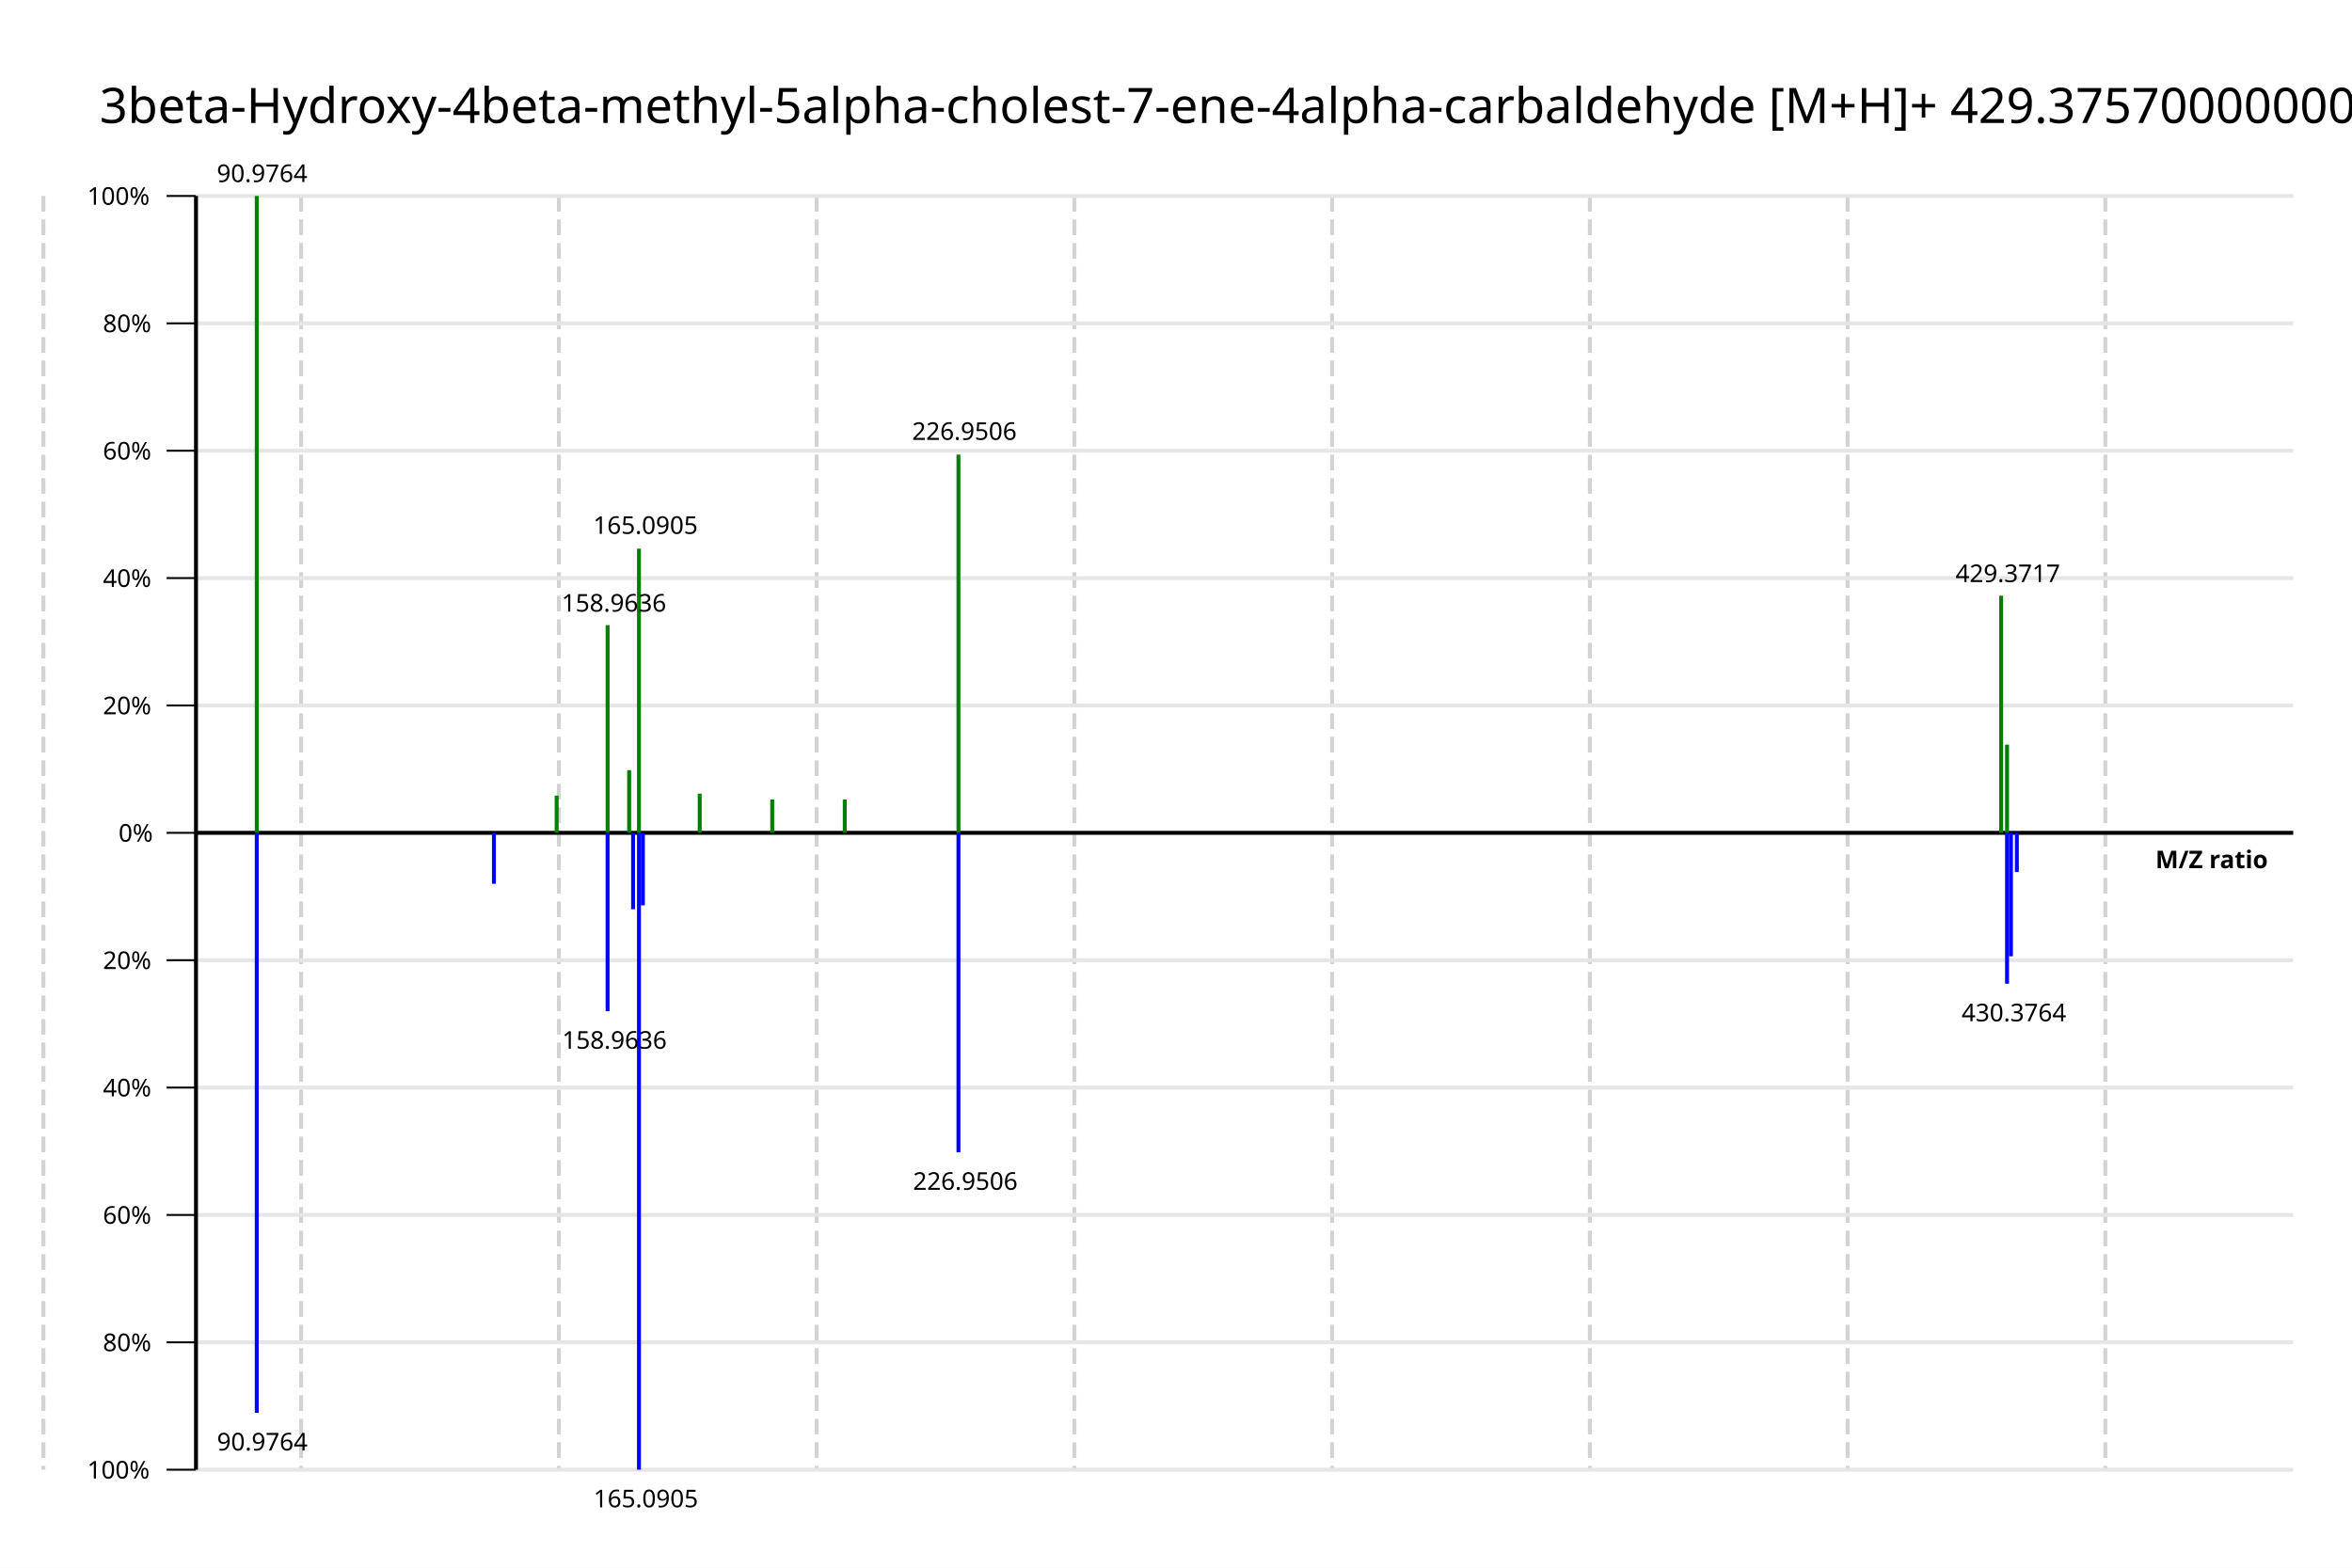
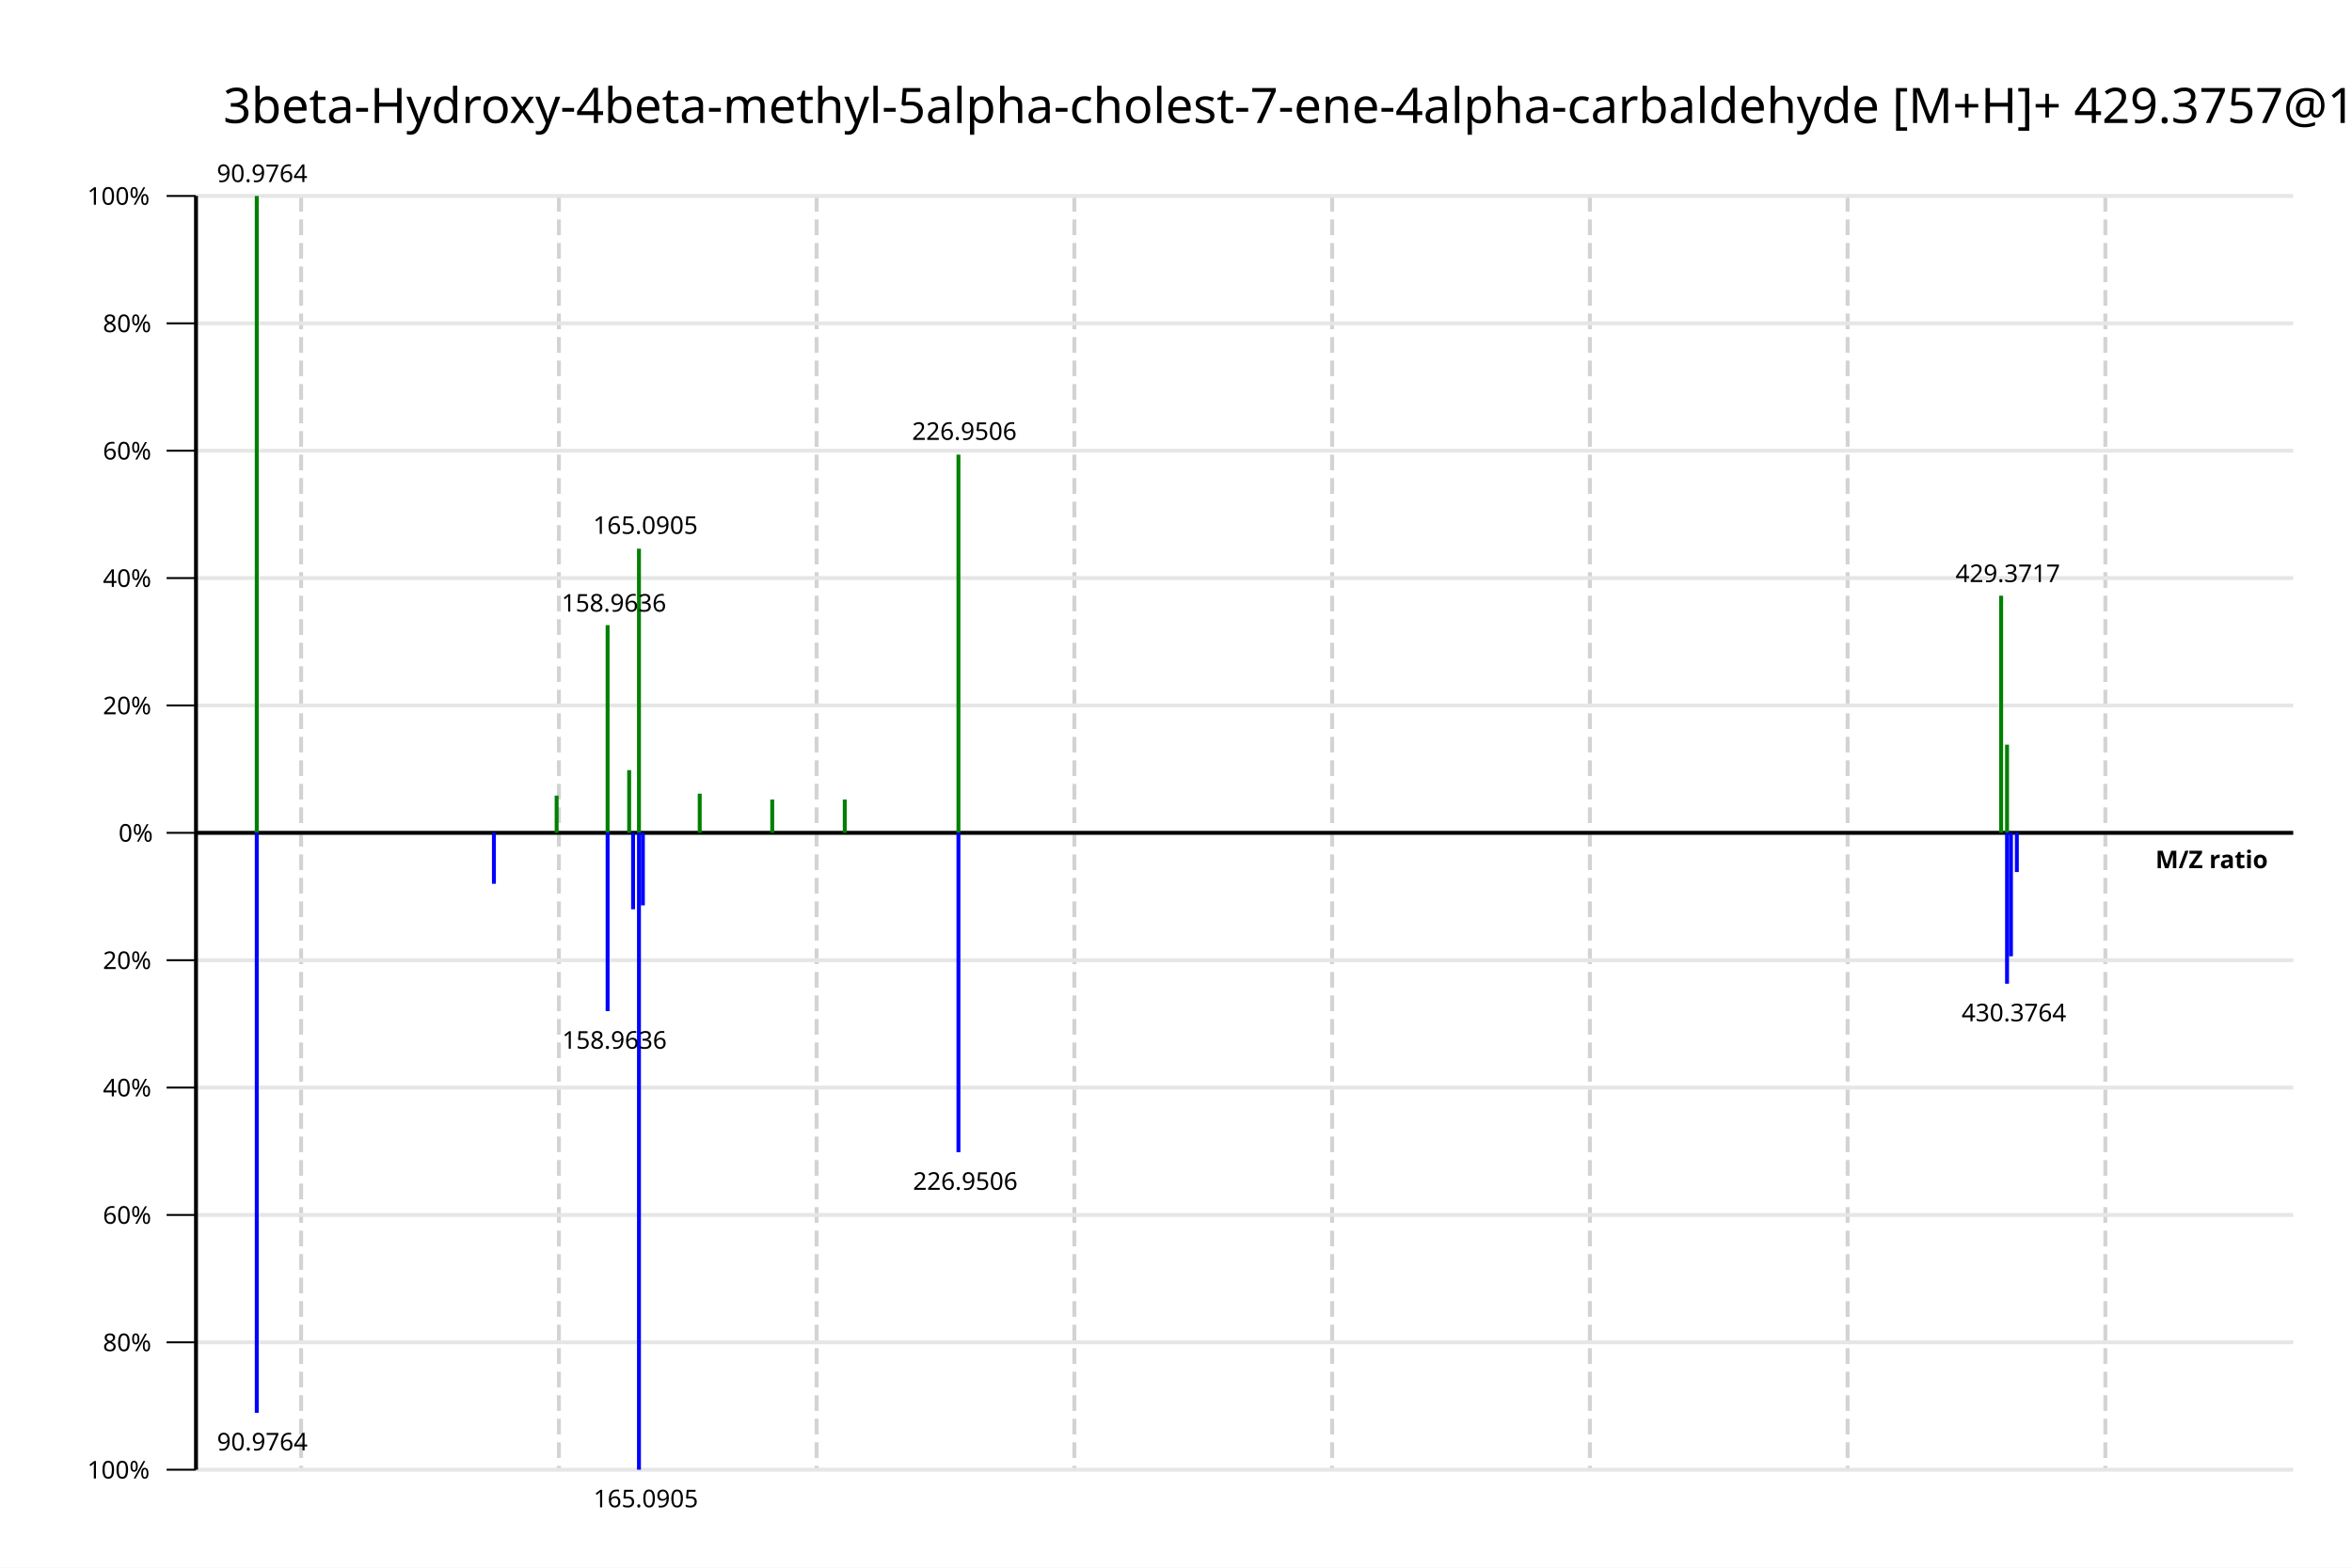
<svg xmlns="http://www.w3.org/2000/svg" preserveAspectRatio="xMaxYMax" width="1200" height="800" viewBox="0 0 1200 800">
  <rect x="0" y="0" width="1200" height="800" style="fill: #FFFFFF" />
-   <line x1="22.139" x2="22.139" y1="100" y2="750" style="stroke: #D3D3D3; stroke-width: 2; stroke-dash: dash;" stroke-dasharray="8 4" />
  <line x1="153.642" x2="153.642" y1="100" y2="750" style="stroke: #D3D3D3; stroke-width: 2; stroke-dash: dash;" stroke-dasharray="8 4" />
  <line x1="285.145" x2="285.145" y1="100" y2="750" style="stroke: #D3D3D3; stroke-width: 2; stroke-dash: dash;" stroke-dasharray="8 4" />
  <line x1="416.648" x2="416.648" y1="100" y2="750" style="stroke: #D3D3D3; stroke-width: 2; stroke-dash: dash;" stroke-dasharray="8 4" />
  <line x1="548.152" x2="548.152" y1="100" y2="750" style="stroke: #D3D3D3; stroke-width: 2; stroke-dash: dash;" stroke-dasharray="8 4" />
  <line x1="679.655" x2="679.655" y1="100" y2="750" style="stroke: #D3D3D3; stroke-width: 2; stroke-dash: dash;" stroke-dasharray="8 4" />
  <line x1="811.158" x2="811.158" y1="100" y2="750" style="stroke: #D3D3D3; stroke-width: 2; stroke-dash: dash;" stroke-dasharray="8 4" />
  <line x1="942.661" x2="942.661" y1="100" y2="750" style="stroke: #D3D3D3; stroke-width: 2; stroke-dash: dash;" stroke-dasharray="8 4" />
  <line x1="1074.165" x2="1074.165" y1="100" y2="750" style="stroke: #D3D3D3; stroke-width: 2; stroke-dash: dash;" stroke-dasharray="8 4" />
  <line x1="1205.668" x2="1205.668" y1="100" y2="750" style="stroke: #D3D3D3; stroke-width: 2; stroke-dash: dash;" stroke-dasharray="8 4" />
  <line x1="100" x2="85" y1="425" y2="425" style="stroke: #000000; stroke-width: 1; stroke-dash: solid;" />
  <line x1="100" x2="1170" y1="425" y2="425" style="stroke: #E6E6E6; stroke-width: 2; stroke-dash: solid;" />
  <text x="60.488" y="429.495" style="font-style: normal;font-size: 12.5px;font-family: Microsoft YaHei;color: black;fill: #000000;">0%</text>
  <line x1="100" x2="85" y1="360" y2="360" style="stroke: #000000; stroke-width: 1; stroke-dash: solid;" />
  <line x1="100" x2="1170" y1="360" y2="360" style="stroke: #E6E6E6; stroke-width: 2; stroke-dash: solid;" />
  <text x="52.502" y="364.495" style="font-style: normal;font-size: 12.5px;font-family: Microsoft YaHei;color: black;fill: #000000;">20%</text>
  <line x1="100" x2="85" y1="490" y2="490" style="stroke: #000000; stroke-width: 1; stroke-dash: solid;" />
  <line x1="100" x2="1170" y1="490" y2="490" style="stroke: #E6E6E6; stroke-width: 2; stroke-dash: solid;" />
  <text x="52.502" y="494.495" style="font-style: normal;font-size: 12.5px;font-family: Microsoft YaHei;color: black;fill: #000000;">20%</text>
  <line x1="100" x2="85" y1="295" y2="295" style="stroke: #000000; stroke-width: 1; stroke-dash: solid;" />
  <line x1="100" x2="1170" y1="295" y2="295" style="stroke: #E6E6E6; stroke-width: 2; stroke-dash: solid;" />
  <text x="52.502" y="299.495" style="font-style: normal;font-size: 12.5px;font-family: Microsoft YaHei;color: black;fill: #000000;">40%</text>
  <line x1="100" x2="85" y1="555" y2="555" style="stroke: #000000; stroke-width: 1; stroke-dash: solid;" />
  <line x1="100" x2="1170" y1="555" y2="555" style="stroke: #E6E6E6; stroke-width: 2; stroke-dash: solid;" />
  <text x="52.502" y="559.495" style="font-style: normal;font-size: 12.5px;font-family: Microsoft YaHei;color: black;fill: #000000;">40%</text>
  <line x1="100" x2="85" y1="230" y2="230" style="stroke: #000000; stroke-width: 1; stroke-dash: solid;" />
  <line x1="100" x2="1170" y1="230" y2="230" style="stroke: #E6E6E6; stroke-width: 2; stroke-dash: solid;" />
  <text x="52.502" y="234.495" style="font-style: normal;font-size: 12.5px;font-family: Microsoft YaHei;color: black;fill: #000000;">60%</text>
  <line x1="100" x2="85" y1="620" y2="620" style="stroke: #000000; stroke-width: 1; stroke-dash: solid;" />
  <line x1="100" x2="1170" y1="620" y2="620" style="stroke: #E6E6E6; stroke-width: 2; stroke-dash: solid;" />
  <text x="52.502" y="624.495" style="font-style: normal;font-size: 12.5px;font-family: Microsoft YaHei;color: black;fill: #000000;">60%</text>
  <line x1="100" x2="85" y1="165" y2="165" style="stroke: #000000; stroke-width: 1; stroke-dash: solid;" />
  <line x1="100" x2="1170" y1="165" y2="165" style="stroke: #E6E6E6; stroke-width: 2; stroke-dash: solid;" />
  <text x="52.502" y="169.495" style="font-style: normal;font-size: 12.5px;font-family: Microsoft YaHei;color: black;fill: #000000;">80%</text>
  <line x1="100" x2="85" y1="685" y2="685" style="stroke: #000000; stroke-width: 1; stroke-dash: solid;" />
  <line x1="100" x2="1170" y1="685" y2="685" style="stroke: #E6E6E6; stroke-width: 2; stroke-dash: solid;" />
  <text x="52.502" y="689.495" style="font-style: normal;font-size: 12.5px;font-family: Microsoft YaHei;color: black;fill: #000000;">80%</text>
  <line x1="100" x2="85" y1="100" y2="100" style="stroke: #000000; stroke-width: 1; stroke-dash: solid;" />
  <line x1="100" x2="1170" y1="100" y2="100" style="stroke: #E6E6E6; stroke-width: 2; stroke-dash: solid;" />
  <text x="44.516" y="104.495" style="font-style: normal;font-size: 12.5px;font-family: Microsoft YaHei;color: black;fill: #000000;">100%</text>
  <line x1="100" x2="85" y1="750" y2="750" style="stroke: #000000; stroke-width: 1; stroke-dash: solid;" />
  <line x1="100" x2="1170" y1="750" y2="750" style="stroke: #E6E6E6; stroke-width: 2; stroke-dash: solid;" />
  <text x="44.516" y="754.495" style="font-style: normal;font-size: 12.5px;font-family: Microsoft YaHei;color: black;fill: #000000;">100%</text>
  <line x1="100" x2="100" y1="100" y2="750" style="stroke: #000000; stroke-width: 2; stroke-dash: solid;" />
  <text x="50.004" y="502.399" style="font-style: strong;font-weight:bold;font-size: 12.5px;font-family: Microsoft YaHei;color: black;fill: #000000;transform-origin: 50.004px 502.399px;" transform="rotate(-90)">Relative Intensity(%)</text>
  <line x1="100" x2="1170" y1="425" y2="425" style="stroke: #000000; stroke-width: 2; stroke-dash: solid;" />
  <text x="1099.708" y="443.054" style="font-style: strong;font-weight:bold;font-size: 12.5px;font-family: Microsoft YaHei;color: black;fill: #000000;">M/Z ratio</text>
  <rect x="130" y="100" width="2" height="325" style="fill: #008000" />
  <rect x="283" y="406" width="2" height="19" style="fill: #008000" />
  <rect x="309" y="319" width="2" height="106" style="fill: #008000" />
  <rect x="320" y="393" width="2" height="32" style="fill: #008000" />
  <rect x="325" y="280" width="2" height="145" style="fill: #008000" />
  <rect x="356" y="405" width="2" height="20" style="fill: #008000" />
  <rect x="393" y="408" width="2" height="17" style="fill: #008000" />
  <rect x="430" y="408" width="2" height="17" style="fill: #008000" />
  <rect x="488" y="232" width="2" height="193" style="fill: #008000" />
  <rect x="1020" y="304" width="2" height="121" style="fill: #008000" />
  <rect x="1023" y="380" width="2" height="45" style="fill: #008000" />
  <rect x="130" y="425" width="2" height="296" style="fill: #0000FF" />
  <rect x="251" y="425" width="2" height="26" style="fill: #0000FF" />
  <rect x="309" y="425" width="2" height="91" style="fill: #0000FF" />
  <rect x="322" y="425" width="2" height="39" style="fill: #0000FF" />
  <rect x="325" y="425" width="2" height="325" style="fill: #0000FF" />
  <rect x="327" y="425" width="2" height="37" style="fill: #0000FF" />
  <rect x="488" y="425" width="2" height="163" style="fill: #0000FF" />
  <rect x="1023" y="425" width="2" height="77" style="fill: #0000FF" />
  <rect x="1025" y="425" width="2" height="63" style="fill: #0000FF" />
  <rect x="1028" y="425" width="2" height="20" style="fill: #0000FF" />
  <text x="110.608" y="92.886" style="font-style: normal;font-size: 12.5px;font-family: Segoe UI;color: black;fill: #000000;">90.9764</text>
  <text x="286.519" y="312.108" style="font-style: normal;font-size: 12.5px;font-family: Segoe UI;color: black;fill: #000000;">158.9636</text>
  <text x="302.633" y="272.435" style="font-style: normal;font-size: 12.5px;font-family: Segoe UI;color: black;fill: #000000;">165.0905</text>
  <text x="465.329" y="224.463" style="font-style: normal;font-size: 12.5px;font-family: Segoe UI;color: black;fill: #000000;">226.9506</text>
  <text x="997.71" y="297.026" style="font-style: normal;font-size: 12.5px;font-family: Segoe UI;color: black;fill: #000000;">429.3717</text>
  <text x="110.698" y="740.168" style="font-style: normal;font-size: 12.5px;font-family: Segoe UI;color: black;fill: #000000;">90.9764</text>
  <text x="286.799" y="535.168" style="font-style: normal;font-size: 12.5px;font-family: Segoe UI;color: black;fill: #000000;">158.9636</text>
  <text x="302.799" y="769.168" style="font-style: normal;font-size: 12.5px;font-family: Segoe UI;color: black;fill: #000000;">165.0905</text>
  <text x="465.799" y="607.168" style="font-style: normal;font-size: 12.5px;font-family: Segoe UI;color: black;fill: #000000;">226.9506</text>
  <text x="1000.799" y="521.168" style="font-style: normal;font-size: 12.5px;font-family: Segoe UI;color: black;fill: #000000;">430.3764</text>
-   <text x="50.817" y="62.756" style="font-style: normal;font-size: 25px;font-family: Microsoft YaHei;color: black;fill: #000000;">3beta-Hydroxy-4beta-methyl-5alpha-cholest-7-ene-4alpha-carbaldehyde [M+H]+ 429.37570000000005@18min</text>
+   <text x="113.902" y="62.756" style="font-style: normal;font-size: 25px;font-family: Microsoft YaHei;color: black;fill: #000000;">3beta-Hydroxy-4beta-methyl-5alpha-cholest-7-ene-4alpha-carbaldehyde [M+H]+ 429.3757@18min</text>
</svg>
